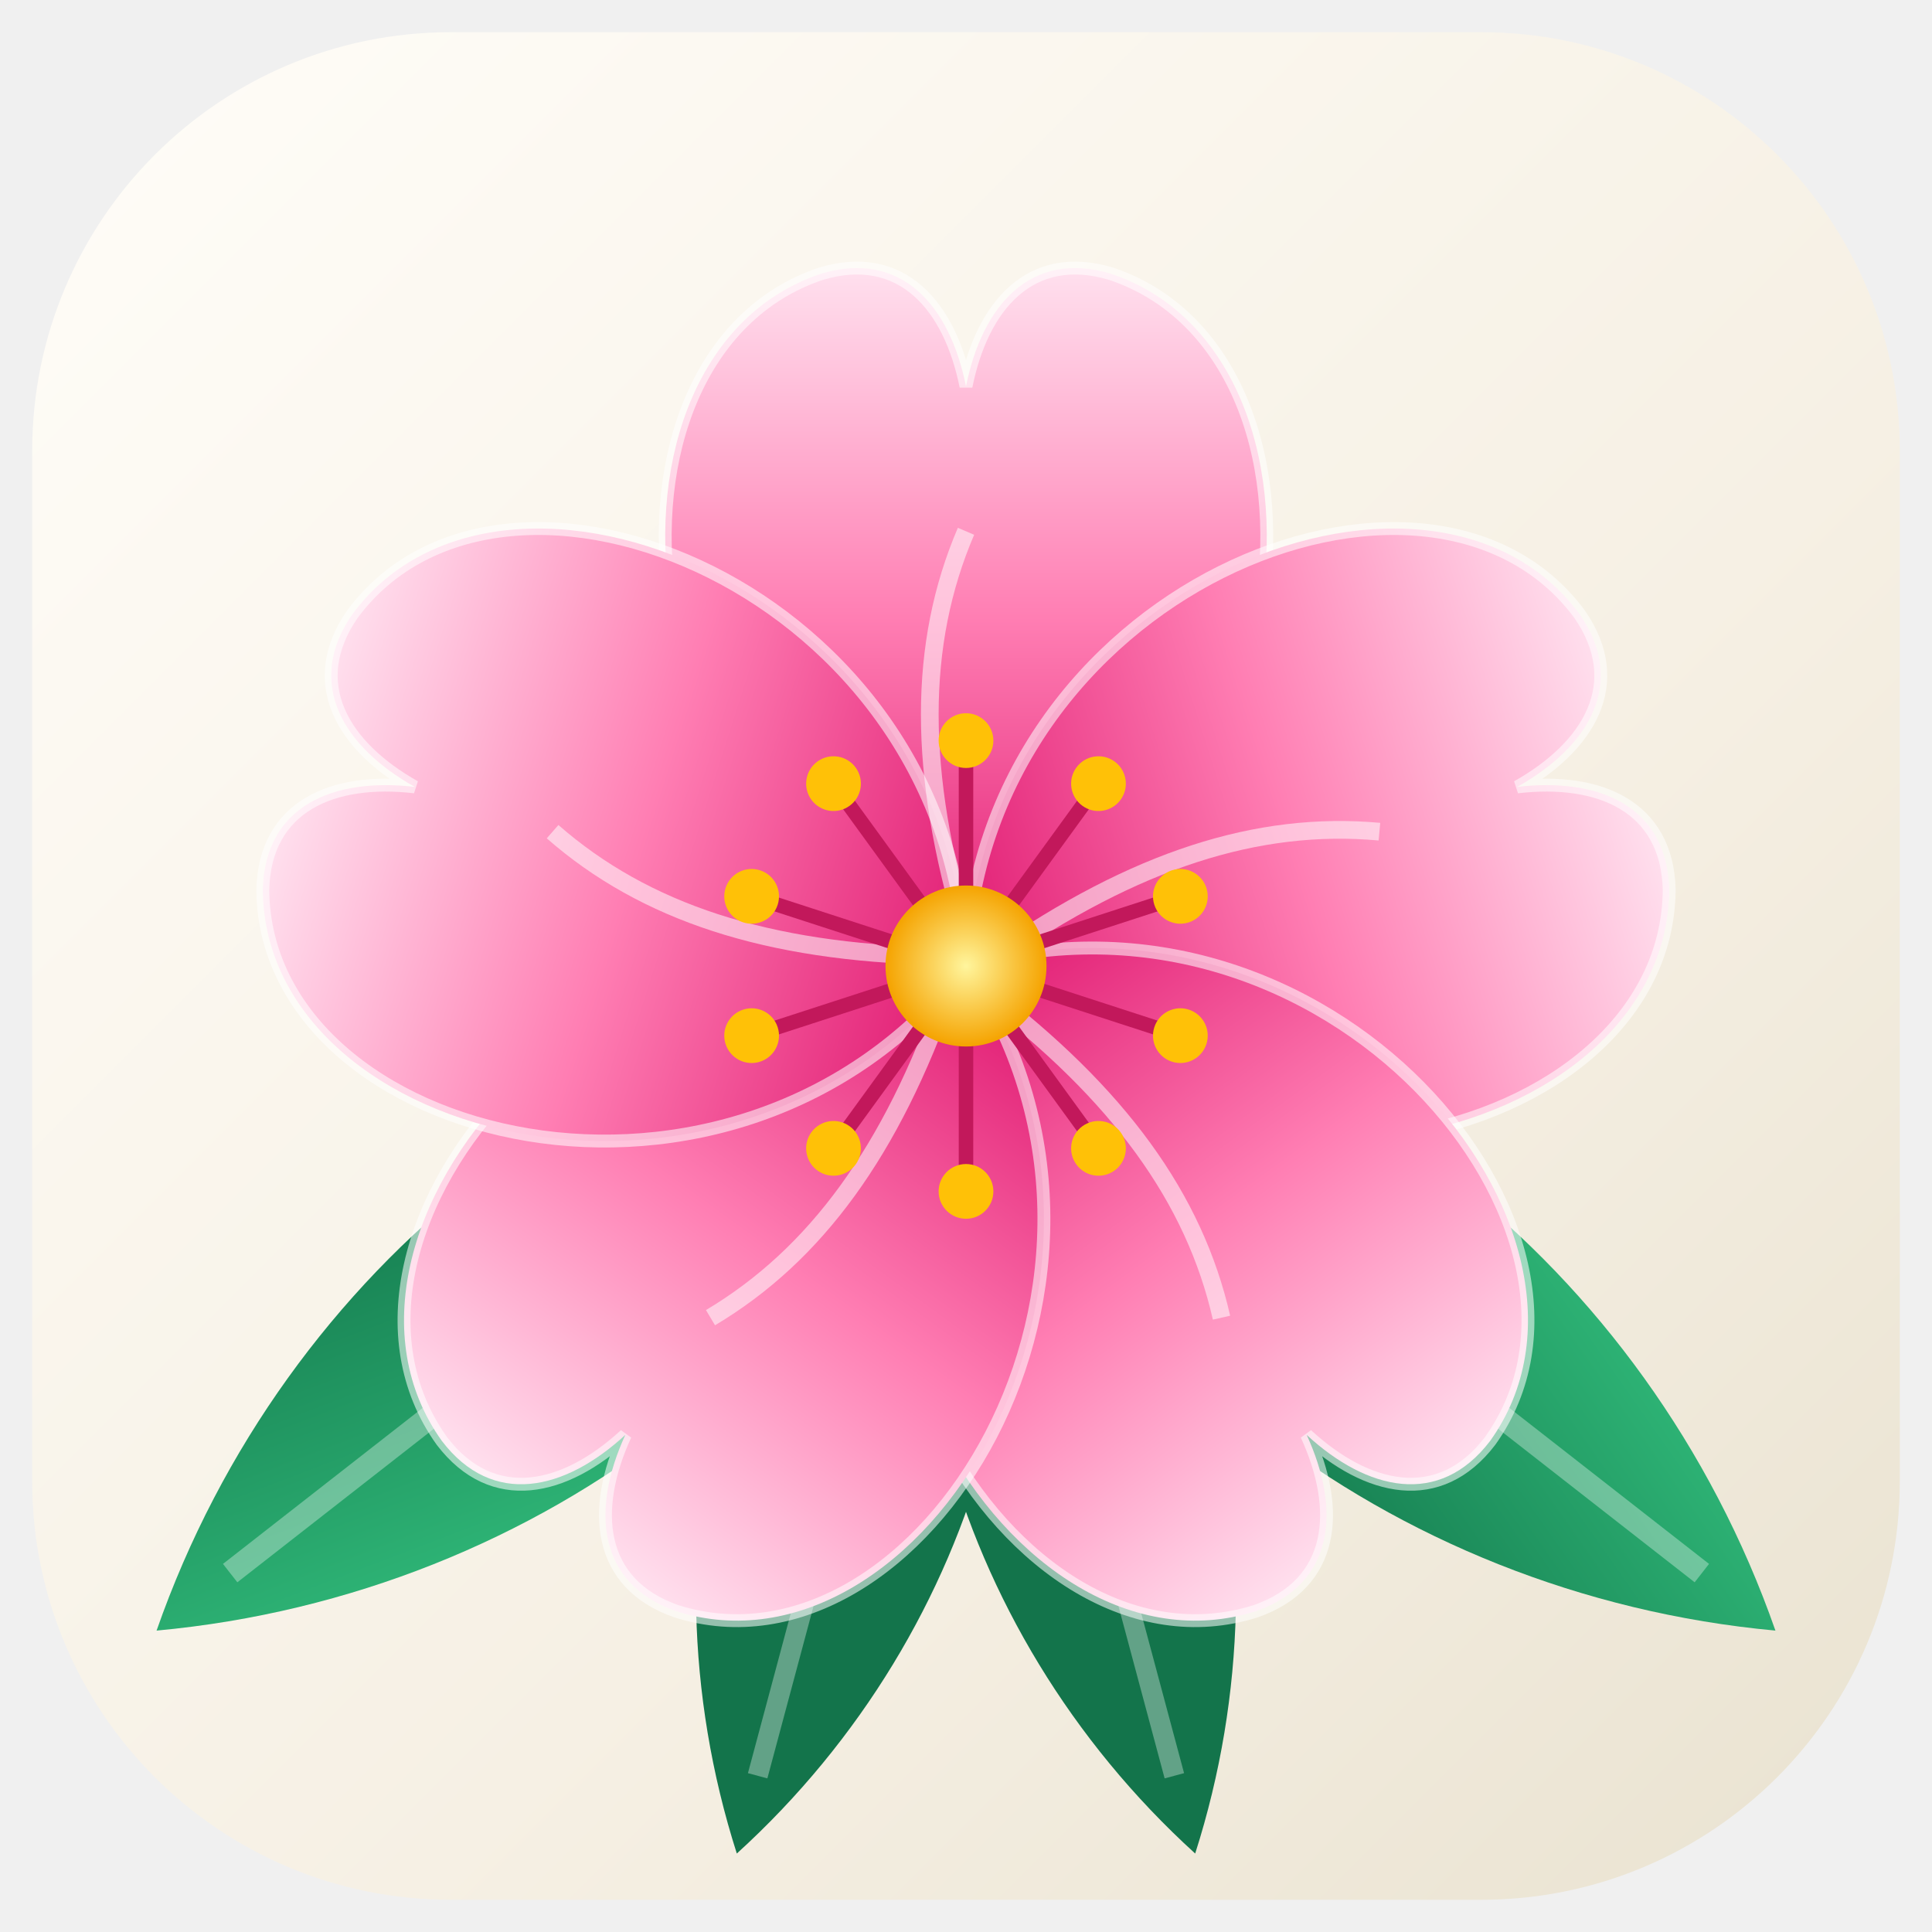
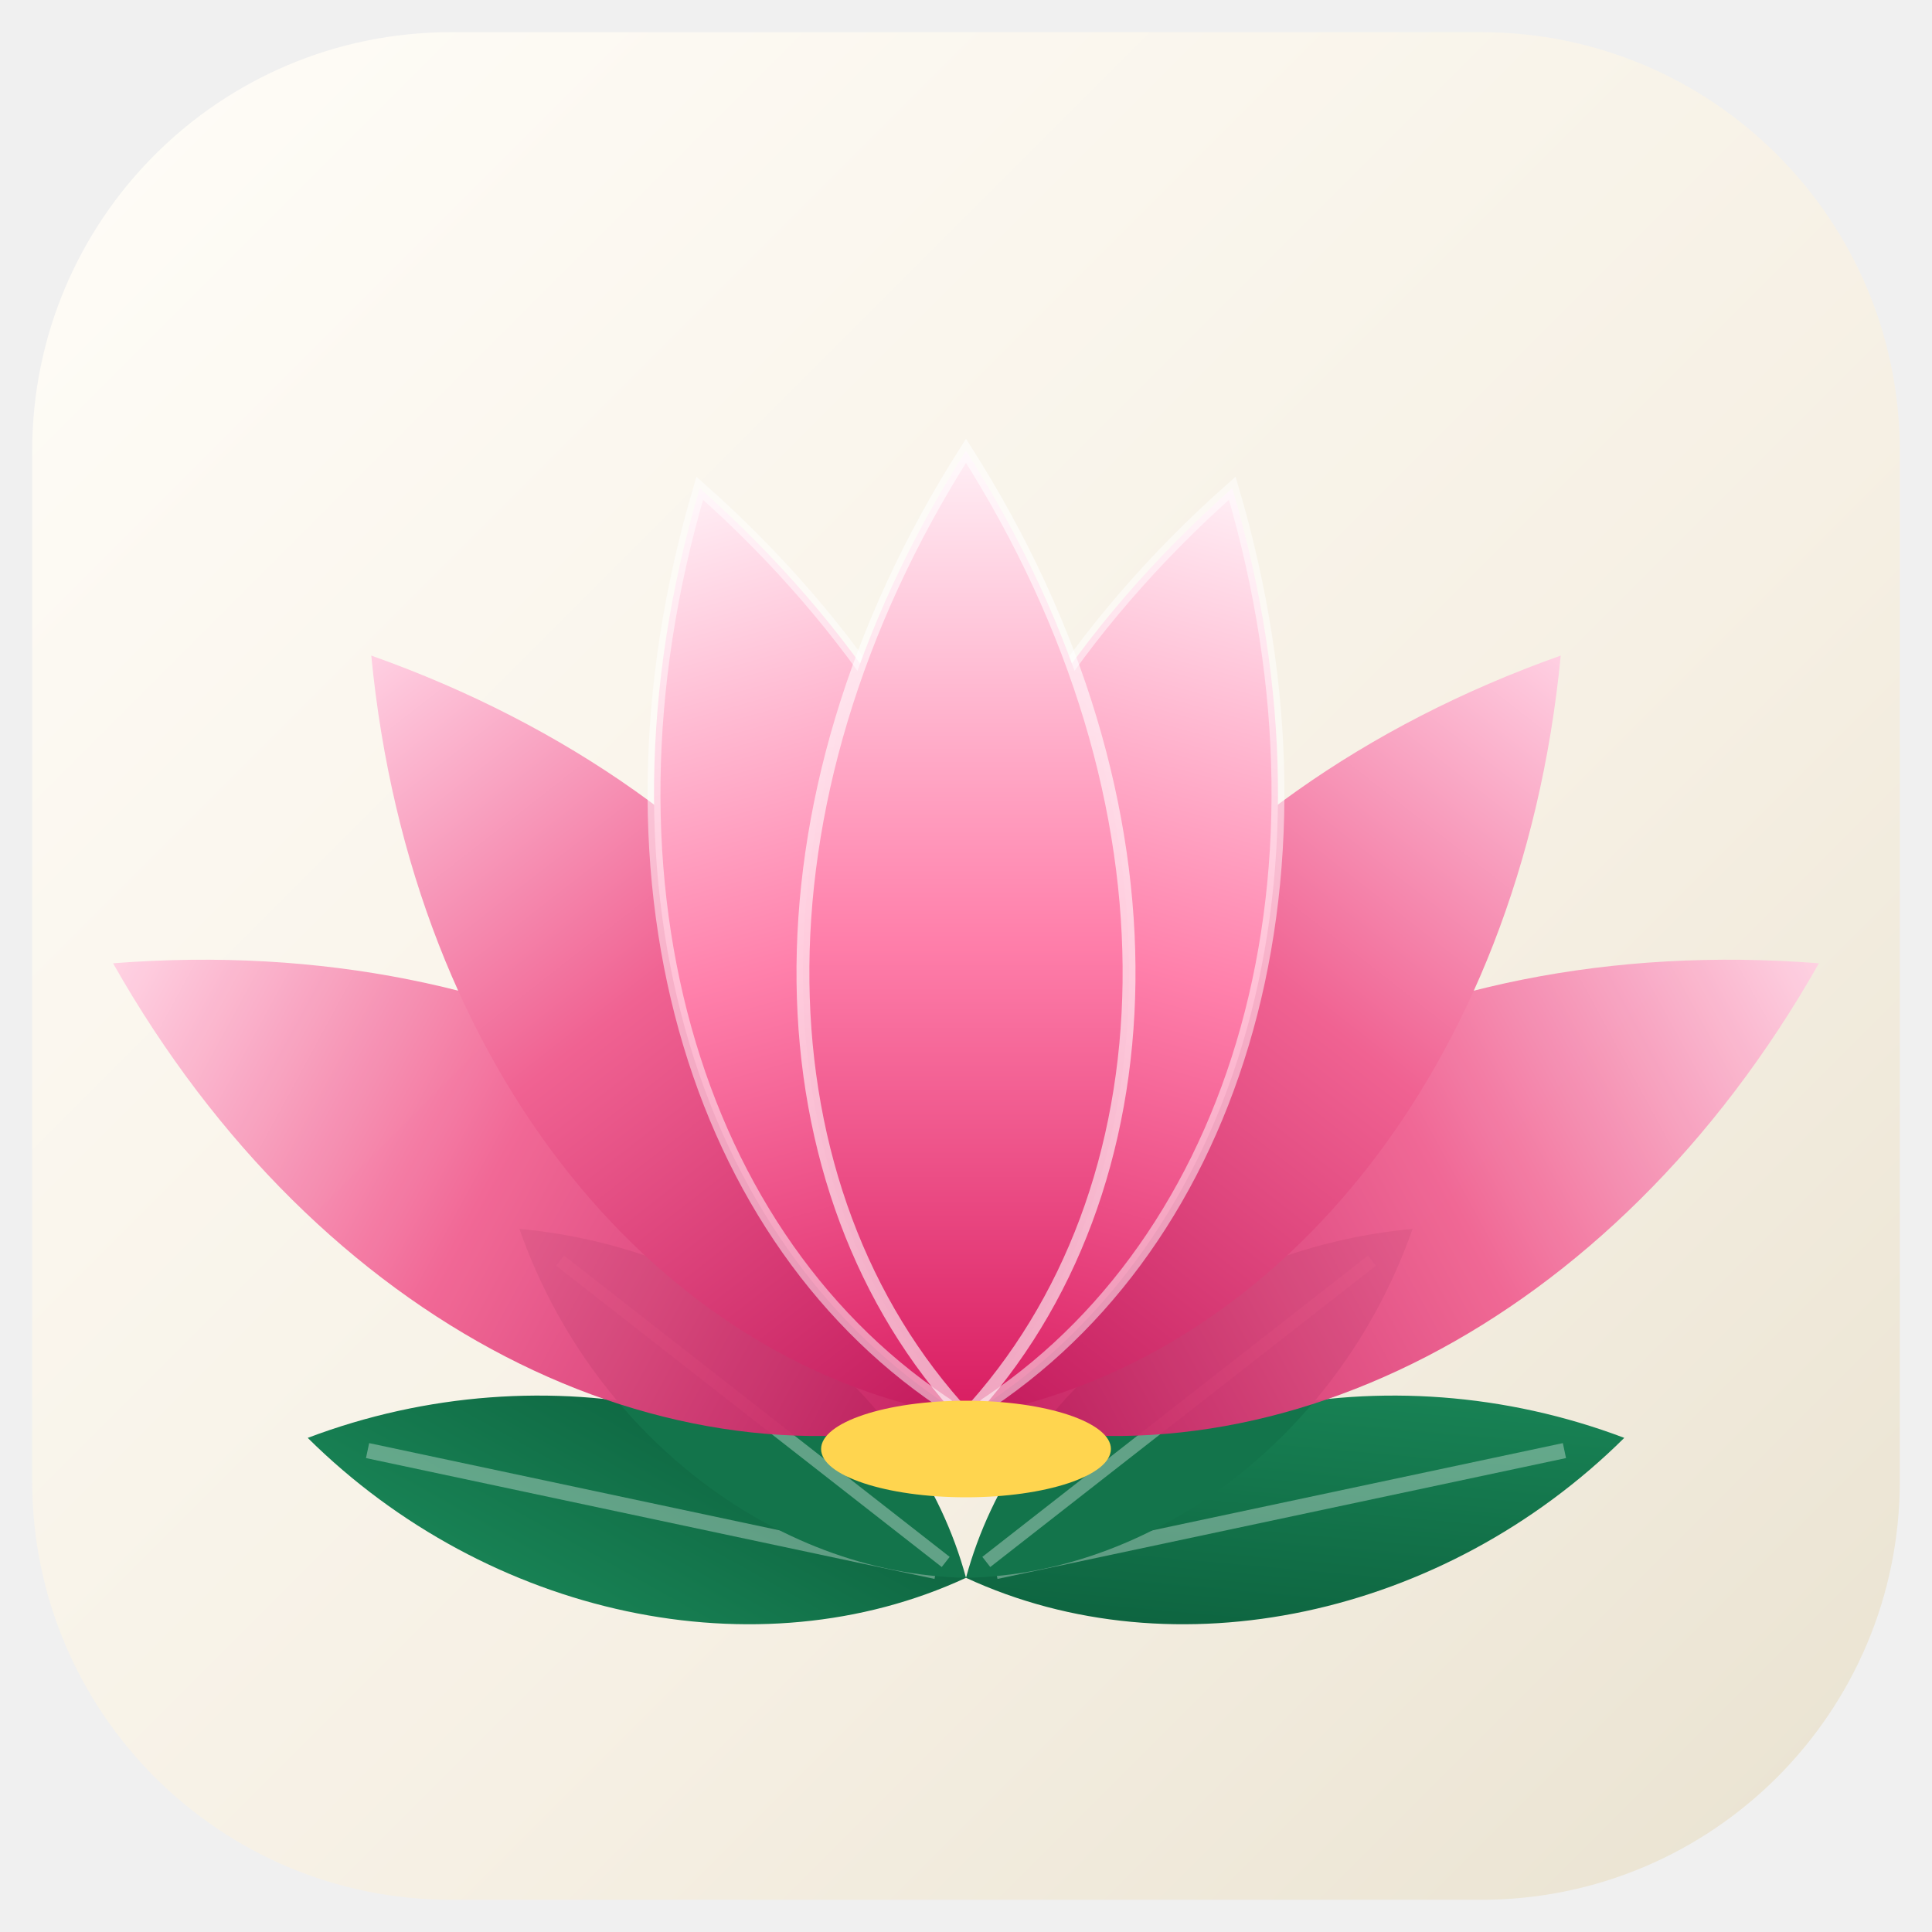
<svg xmlns="http://www.w3.org/2000/svg" viewBox="0 0 120 120" width="120" height="120">
  <defs>
-     <linearGradient id="b1" x1="0" y1="1" x2="0" y2="0">
-       <stop offset="0" stop-color="#e11d74" />
-       <stop offset=".5" stop-color="#ff7eb3" />
-       <stop offset="1" stop-color="#ffe0ee" />
+     <linearGradient id="lp" x1="0" y1="1" x2="0" y2="0">
+       <stop offset="0" stop-color="#c2185b" />
+       <stop offset="0.55" stop-color="#f06292" />
+       <stop offset="1" stop-color="#ffd1e3" />
    </linearGradient>
-     <radialGradient id="bc" cx=".5" cy=".5">
-       <stop offset="0" stop-color="#fff59d" />
-       <stop offset="1" stop-color="#f5a300" />
-     </radialGradient>
-     <linearGradient id="lg3" x1="0" y1="0" x2="1" y2="1">
-       <stop offset="0" stop-color="#34c27f" />
-       <stop offset="1" stop-color="#0e6b44" />
+     <linearGradient id="lpf" x1="0" y1="1" x2="0" y2="0">
+       <stop offset="0" stop-color="#d81b60" />
+       <stop offset="0.5" stop-color="#ff80ab" />
+       <stop offset="1" stop-color="#fff0f6" />
+     </linearGradient>
+     <linearGradient id="lg" x1="0" y1="0" x2="1" y2="1">
+       <stop offset="0" stop-color="#1b8a5a" />
+       <stop offset="1" stop-color="#0b5d3b" />
    </linearGradient>
  </defs>
  <defs>
    <linearGradient id="ivory" x1="0" y1="0" x2="1" y2="1">
      <stop offset="0" stop-color="#fffdf8" />
      <stop offset="0.6" stop-color="#f6f0e4" />
      <stop offset="1" stop-color="#e9e2d0" />
    </linearGradient>
  </defs>
  <rect x="2" y="2" width="116" height="116" rx="26" fill="url(#ivory)" />
-   <g transform="translate(60 62) rotate(-128) scale(1.45)" fill="url(#lg3)">
+   <g transform="translate(60 98) rotate(-78) scale(0.95)" fill="url(#lg)">
    <path d="M0,0 C-9,-12 -9,-30 0,-44 C9,-30 9,-12 0,0Z" />
    <path d="M0,-2 L0,-40" stroke="#ffffff55" stroke-width="1" fill="none" />
  </g>
-   <g transform="translate(60 62) rotate(128) scale(1.45)" fill="url(#lg3)">
+   <g transform="translate(60 98) rotate(78) scale(0.95)" fill="url(#lg)">
    <path d="M0,0 C-9,-12 -9,-30 0,-44 C9,-30 9,-12 0,0Z" />
    <path d="M0,-2 L0,-40" stroke="#ffffff55" stroke-width="1" fill="none" />
  </g>
-   <g transform="translate(60 62) rotate(-165) scale(1.25)" fill="#13744b">
+   <g transform="translate(60 98) rotate(-52) scale(0.8)" fill="#13744b">
    <path d="M0,0 C-9,-12 -9,-30 0,-44 C9,-30 9,-12 0,0Z" />
    <path d="M0,-2 L0,-40" stroke="#ffffff55" stroke-width="1" fill="none" />
  </g>
-   <g transform="translate(60 62) rotate(165) scale(1.25)" fill="#13744b">
+   <g transform="translate(60 98) rotate(52) scale(0.8)" fill="#13744b">
    <path d="M0,0 C-9,-12 -9,-30 0,-44 C9,-30 9,-12 0,0Z" />
    <path d="M0,-2 L0,-40" stroke="#ffffff55" stroke-width="1" fill="none" />
  </g>
-   <g transform="rotate(0 60 60)">
-     <g fill="url(#b1)" stroke="#ffffff" stroke-opacity=".55" stroke-width=".8">
-       <path d="M60,60 C38,52 36,22 51,17 C56,15.5 59,19 60,24 C61,19 64,15.5 69,17 C84,22 82,52 60,60Z" />
+   <g transform="rotate(-62 60 88)">
+     <g fill="url(#lp)" opacity="0.95">
+       <path d="M60,88 C47,74 46,50 60,28 C74,50 73,74 60,88Z" />
    </g>
  </g>
-   <g transform="rotate(72 60 60)">
-     <g fill="url(#b1)" stroke="#ffffff" stroke-opacity=".55" stroke-width=".8">
-       <path d="M60,60 C38,52 36,22 51,17 C56,15.5 59,19 60,24 C61,19 64,15.5 69,17 C84,22 82,52 60,60Z" />
+   <g transform="rotate(62 60 88)">
+     <g fill="url(#lp)" opacity="0.95">
+       <path d="M60,88 C47,74 46,50 60,28 C74,50 73,74 60,88Z" />
    </g>
  </g>
-   <g transform="rotate(144 60 60)">
-     <g fill="url(#b1)" stroke="#ffffff" stroke-opacity=".55" stroke-width=".8">
-       <path d="M60,60 C38,52 36,22 51,17 C56,15.5 59,19 60,24 C61,19 64,15.5 69,17 C84,22 82,52 60,60Z" />
+   <g transform="rotate(-38 60 88)">
+     <g fill="url(#lp)">
+       <path d="M60,88 C47,74 46,50 60,28 C74,50 73,74 60,88Z" />
    </g>
  </g>
-   <g transform="rotate(216 60 60)">
-     <g fill="url(#b1)" stroke="#ffffff" stroke-opacity=".55" stroke-width=".8">
-       <path d="M60,60 C38,52 36,22 51,17 C56,15.5 59,19 60,24 C61,19 64,15.5 69,17 C84,22 82,52 60,60Z" />
+   <g transform="rotate(38 60 88)">
+     <g fill="url(#lp)">
+       <path d="M60,88 C47,74 46,50 60,28 C74,50 73,74 60,88Z" />
    </g>
  </g>
-   <g transform="rotate(288 60 60)">
-     <g fill="url(#b1)" stroke="#ffffff" stroke-opacity=".55" stroke-width=".8">
-       <path d="M60,60 C38,52 36,22 51,17 C56,15.5 59,19 60,24 C61,19 64,15.5 69,17 C84,22 82,52 60,60Z" />
+   <g transform="rotate(-16 60 88)">
+     <g fill="url(#lpf)" stroke="#fff" stroke-opacity=".5" stroke-width=".8">
+       <path d="M60,88 C47,74 46,50 60,28 C74,50 73,74 60,88Z" />
    </g>
  </g>
-   <g transform="rotate(0 60 60)">
-     <path d="M60,58 C57,48 57,40 60,33" stroke="#ffffff88" stroke-width="1.1" fill="none" />
+   <g transform="rotate(16 60 88)">
+     <g fill="url(#lpf)" stroke="#fff" stroke-opacity=".5" stroke-width=".8">
+       <path d="M60,88 C47,74 46,50 60,28 C74,50 73,74 60,88Z" />
+     </g>
  </g>
-   <g transform="rotate(72 60 60)">
-     <path d="M60,58 C57,48 57,40 60,33" stroke="#ffffff88" stroke-width="1.1" fill="none" />
+   <g fill="url(#lpf)" stroke="#ffffff" stroke-opacity=".6" stroke-width=".8">
+     <path d="M60,88 C47,74 46,50 60,28 C74,50 73,74 60,88Z" />
  </g>
-   <g transform="rotate(144 60 60)">
-     <path d="M60,58 C57,48 57,40 60,33" stroke="#ffffff88" stroke-width="1.1" fill="none" />
-   </g>
-   <g transform="rotate(216 60 60)">
-     <path d="M60,58 C57,48 57,40 60,33" stroke="#ffffff88" stroke-width="1.1" fill="none" />
-   </g>
-   <g transform="rotate(288 60 60)">
-     <path d="M60,58 C57,48 57,40 60,33" stroke="#ffffff88" stroke-width="1.1" fill="none" />
-   </g>
-   <g transform="rotate(0 60 60)">
-     <line x1="60" y1="60" x2="60" y2="47" stroke="#c2185b" stroke-width=".9" />
-     <circle cx="60" cy="46" r="1.7" fill="#ffc107" />
-   </g>
-   <g transform="rotate(36 60 60)">
-     <line x1="60" y1="60" x2="60" y2="47" stroke="#c2185b" stroke-width=".9" />
-     <circle cx="60" cy="46" r="1.7" fill="#ffc107" />
-   </g>
-   <g transform="rotate(72 60 60)">
-     <line x1="60" y1="60" x2="60" y2="47" stroke="#c2185b" stroke-width=".9" />
-     <circle cx="60" cy="46" r="1.7" fill="#ffc107" />
-   </g>
-   <g transform="rotate(108 60 60)">
-     <line x1="60" y1="60" x2="60" y2="47" stroke="#c2185b" stroke-width=".9" />
-     <circle cx="60" cy="46" r="1.7" fill="#ffc107" />
-   </g>
-   <g transform="rotate(144 60 60)">
-     <line x1="60" y1="60" x2="60" y2="47" stroke="#c2185b" stroke-width=".9" />
-     <circle cx="60" cy="46" r="1.7" fill="#ffc107" />
-   </g>
-   <g transform="rotate(180 60 60)">
-     <line x1="60" y1="60" x2="60" y2="47" stroke="#c2185b" stroke-width=".9" />
-     <circle cx="60" cy="46" r="1.7" fill="#ffc107" />
-   </g>
-   <g transform="rotate(216 60 60)">
-     <line x1="60" y1="60" x2="60" y2="47" stroke="#c2185b" stroke-width=".9" />
-     <circle cx="60" cy="46" r="1.7" fill="#ffc107" />
-   </g>
-   <g transform="rotate(252 60 60)">
-     <line x1="60" y1="60" x2="60" y2="47" stroke="#c2185b" stroke-width=".9" />
-     <circle cx="60" cy="46" r="1.7" fill="#ffc107" />
-   </g>
-   <g transform="rotate(288 60 60)">
-     <line x1="60" y1="60" x2="60" y2="47" stroke="#c2185b" stroke-width=".9" />
-     <circle cx="60" cy="46" r="1.7" fill="#ffc107" />
-   </g>
-   <g transform="rotate(324 60 60)">
-     <line x1="60" y1="60" x2="60" y2="47" stroke="#c2185b" stroke-width=".9" />
-     <circle cx="60" cy="46" r="1.7" fill="#ffc107" />
-   </g>
-   <circle cx="60" cy="60" r="5" fill="url(#bc)" />
+   <ellipse cx="60" cy="90" rx="9" ry="3" fill="#ffd54f" />
</svg>
